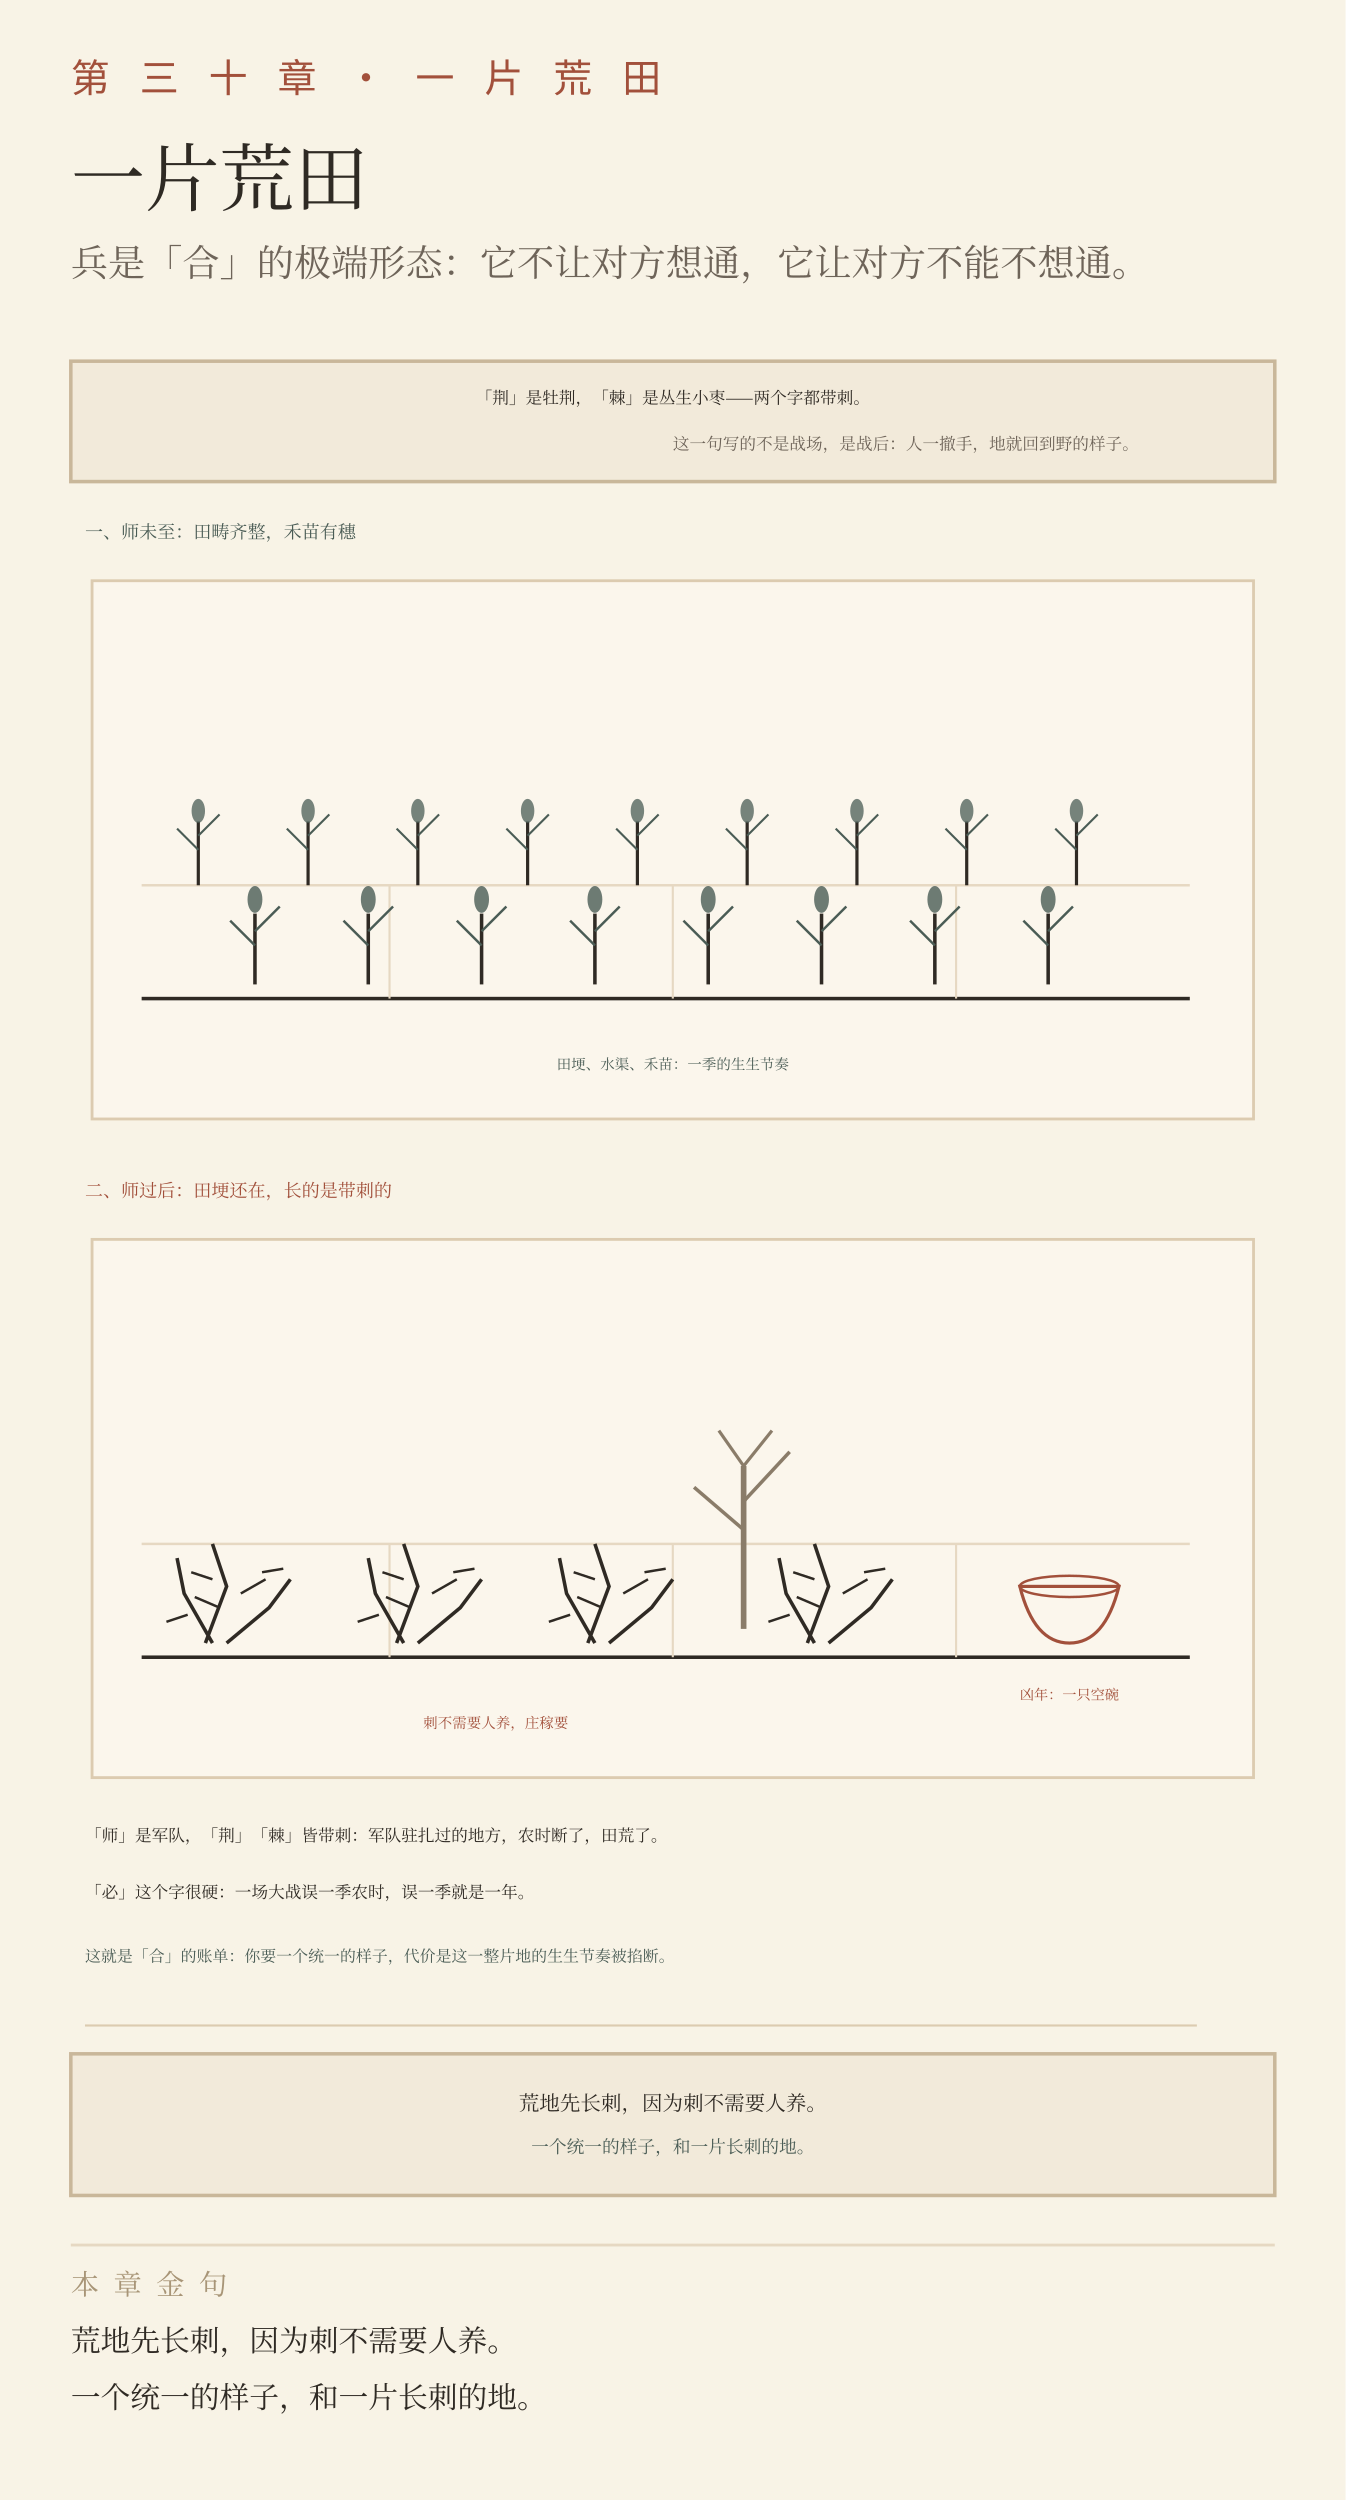
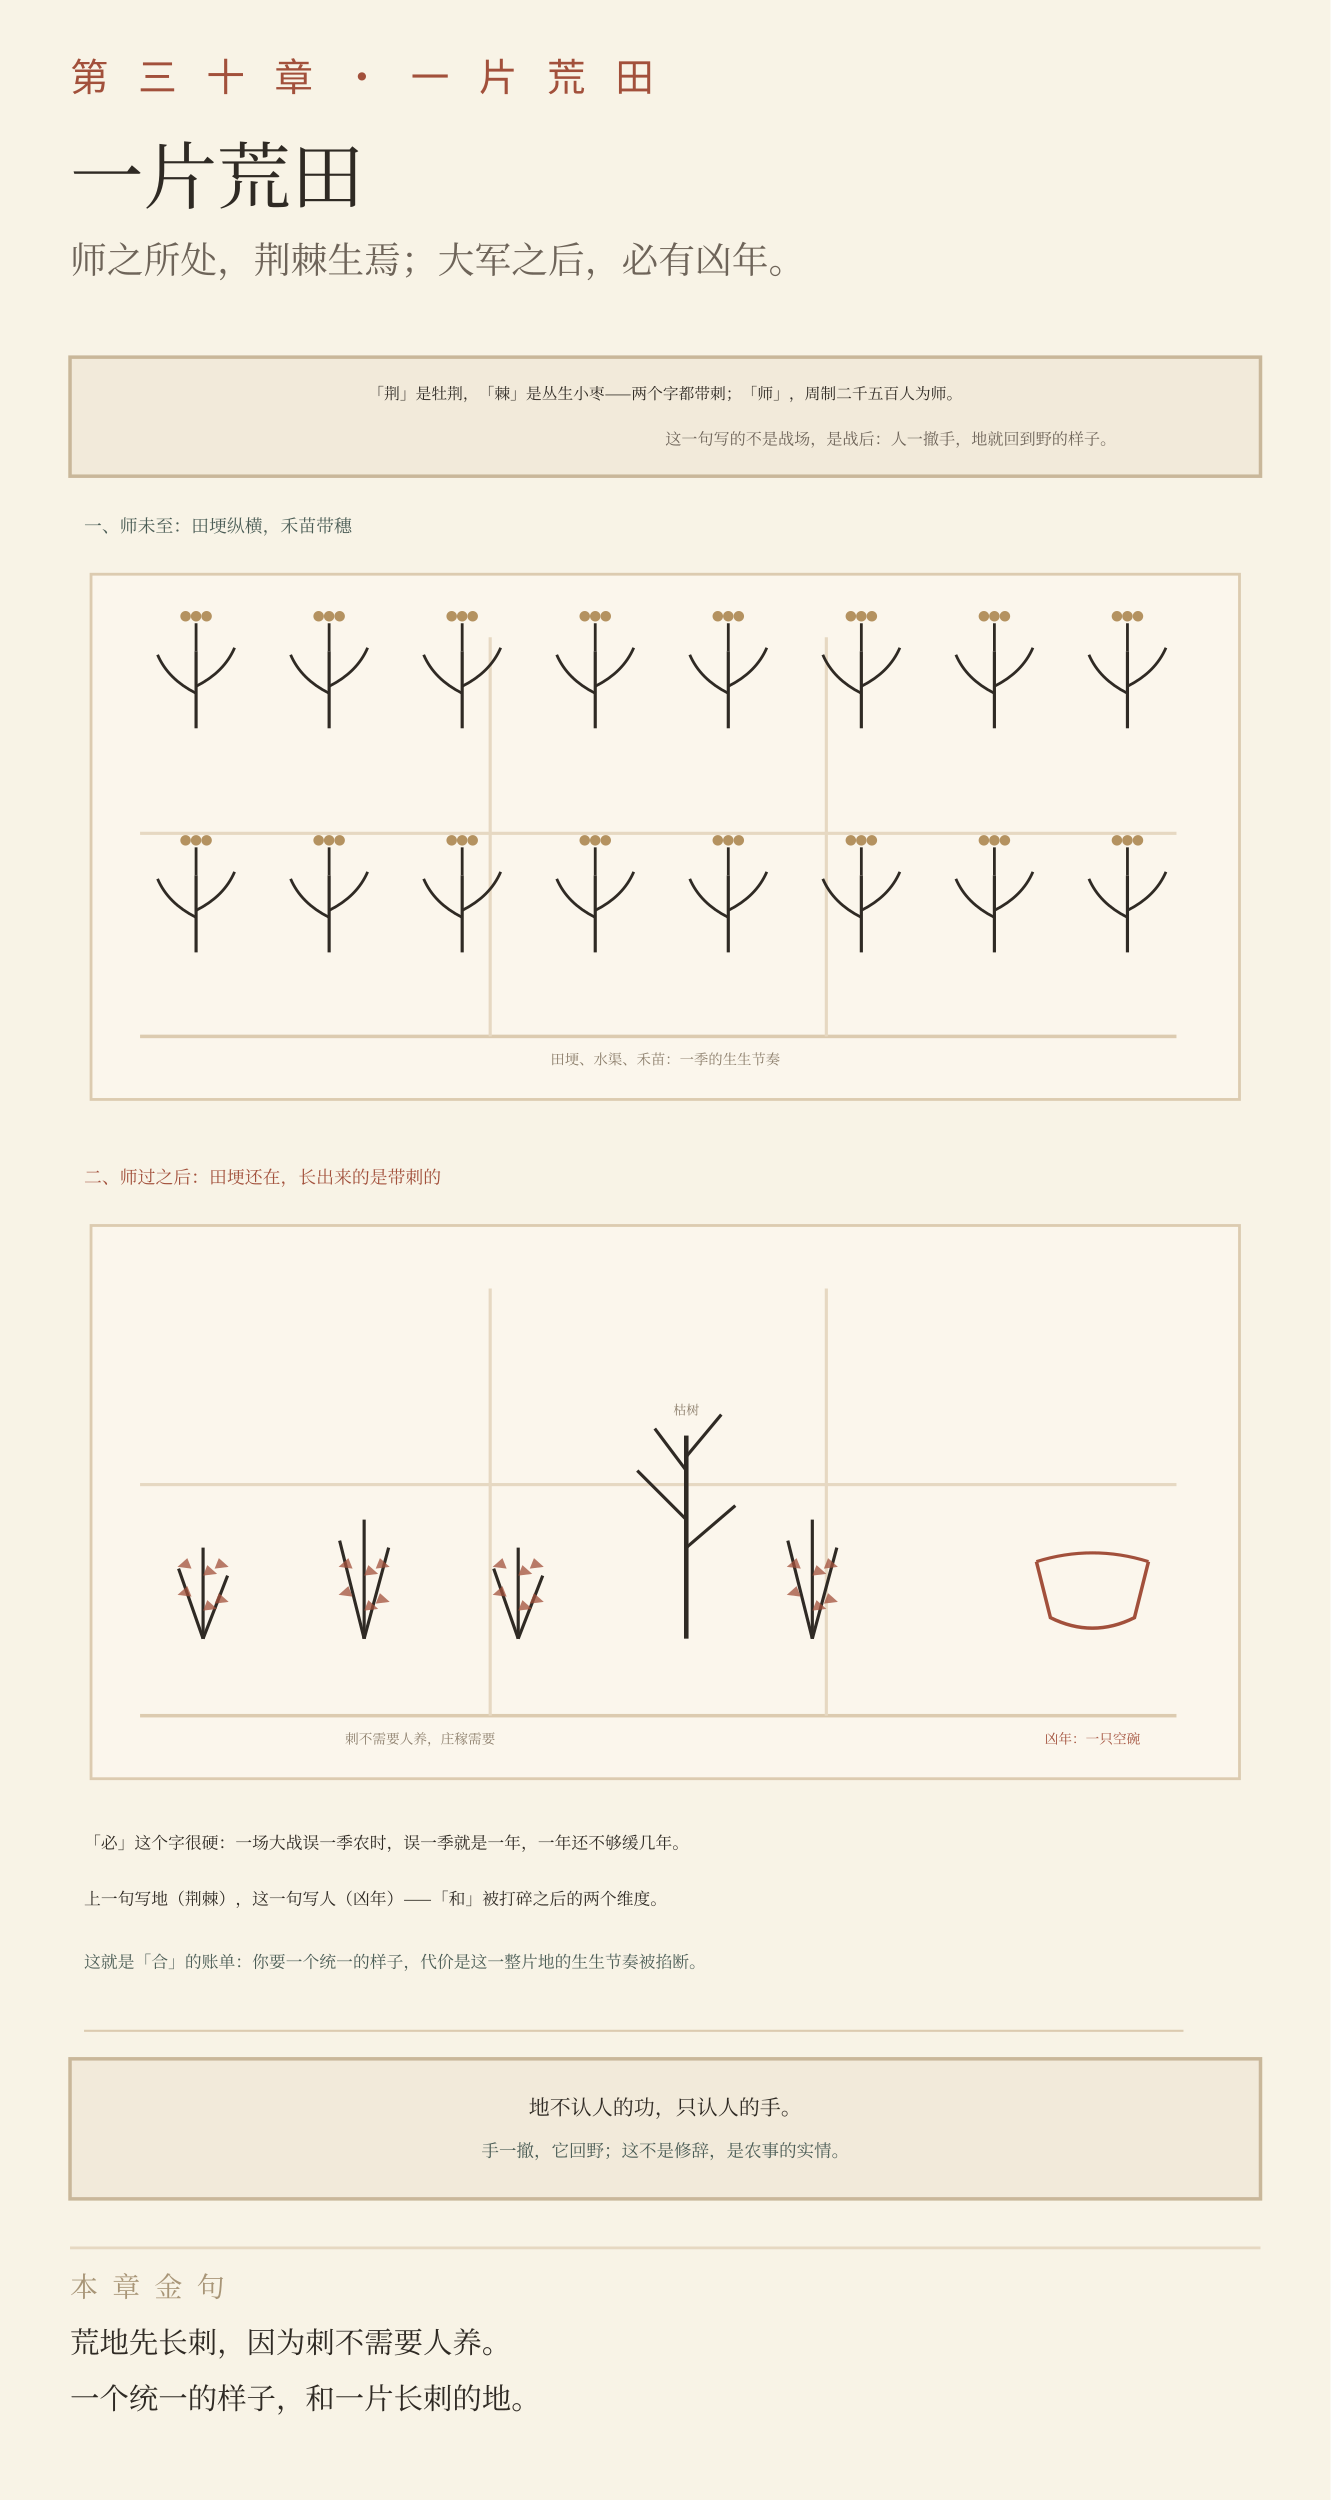
- <svg xmlns="http://www.w3.org/2000/svg" viewBox="0 0 380 706" role="img" aria-label="师之所处，荆棘生焉；大军之后，必有凶年" font-family="'Noto Serif CJK SC','Noto Serif SC','Songti SC',serif">
+ <svg xmlns="http://www.w3.org/2000/svg" viewBox="0 0 380 714" role="img" aria-label="人一撤手，地就回到野的样子" font-family="'Noto Serif CJK SC','Noto Serif SC','Songti SC',serif">
  <defs>
    <marker id="arr" viewBox="0 0 10 10" refX="9" refY="5" markerWidth="6" markerHeight="6" orient="auto">
      <path d="M0 0 L10 5 L0 10 z" fill="#6E6459" />
    </marker>
    <marker id="arr2" viewBox="0 0 10 10" refX="9" refY="5" markerWidth="6" markerHeight="6" orient="auto">
      <path d="M0 0 L10 5 L0 10 z" fill="#4A5C55" />
    </marker>
    <marker id="arrL" viewBox="0 0 10 10" refX="1" refY="5" markerWidth="6" markerHeight="6" orient="auto">
      <path d="M10 0 L0 5 L10 10 z" fill="#4A5C55" />
    </marker>
    <marker id="arrS" viewBox="0 0 10 10" refX="9" refY="5" markerWidth="6" markerHeight="6" orient="auto">
      <path d="M0 0 L10 5 L0 10 z" fill="#A2503B" />
    </marker>
  </defs>
-   <rect x="0" y="0" width="380" height="706" fill="#F8F3E6" />
+   <rect x="0" y="0" width="380" height="714" fill="#F8F3E6" />
  <text x="20" y="26" font-size="11" fill="#A2503B" font-family="'Noto Sans CJK SC','Noto Sans SC',sans-serif" letter-spacing="3">第 三 十 章 · 一 片 荒 田</text>
  <text x="20" y="58" font-size="21" fill="#2F2A24">一片荒田</text>
-   <text x="20" y="78" font-size="10.5" fill="#6E6459">兵是「合」的极端形态：它不让对方想通，它让对方不能不想通。</text>
+   <text x="20" y="78" font-size="10.5" fill="#6E6459">师之所处，荆棘生焉；大军之后，必有凶年。</text>
  <rect x="20" y="102" width="340" height="34" fill="#F2EADA" stroke="#C9B79A" stroke-width="1.0" />
-   <text x="190" y="114" font-size="4.7" fill="#2F2A24" text-anchor="middle">「荆」是牡荆，「棘」是丛生小枣——两个字都带刺。</text>
-   <text x="190" y="127" font-size="4.7" fill="#6E6459">这一句写的不是战场，是战后：人一撤手，地就回到野的样子。</text>
-   <text x="24" y="152" font-size="5.1" fill="#4A5C55">一、师未至：田畴齐整，禾苗有穗</text>
-   <rect x="26" y="164" width="328" height="152" fill="#FBF6EC" stroke="#DCCBB0" stroke-width="0.8" />
-   <line x1="40" y1="282" x2="336" y2="282" stroke="#2F2A24" stroke-width="1.0" />
-   <line x1="40" y1="250" x2="336" y2="250" stroke="#E6D8C2" stroke-width="0.7" />
-   <line x1="110" y1="250" x2="110" y2="282" stroke="#E6D8C2" stroke-width="0.6" />
-   <line x1="190" y1="250" x2="190" y2="282" stroke="#E6D8C2" stroke-width="0.6" />
-   <line x1="270" y1="250" x2="270" y2="282" stroke="#E6D8C2" stroke-width="0.6" />
-   <line x1="56" y1="250" x2="56" y2="232" stroke="#2F2A24" stroke-width="0.9" />
-   <path d="M56,240 l-6,-6 M56,236 l6,-6" fill="none" stroke="#4A5C55" stroke-width="0.6" />
-   <ellipse cx="56" cy="229" rx="1.9" ry="3.4" fill="#4A5C55" opacity="0.75" />
-   <line x1="87" y1="250" x2="87" y2="232" stroke="#2F2A24" stroke-width="0.9" />
-   <path d="M87,240 l-6,-6 M87,236 l6,-6" fill="none" stroke="#4A5C55" stroke-width="0.6" />
-   <ellipse cx="87" cy="229" rx="1.9" ry="3.4" fill="#4A5C55" opacity="0.75" />
-   <line x1="118" y1="250" x2="118" y2="232" stroke="#2F2A24" stroke-width="0.9" />
-   <path d="M118,240 l-6,-6 M118,236 l6,-6" fill="none" stroke="#4A5C55" stroke-width="0.6" />
-   <ellipse cx="118" cy="229" rx="1.9" ry="3.4" fill="#4A5C55" opacity="0.75" />
-   <line x1="149" y1="250" x2="149" y2="232" stroke="#2F2A24" stroke-width="0.9" />
-   <path d="M149,240 l-6,-6 M149,236 l6,-6" fill="none" stroke="#4A5C55" stroke-width="0.6" />
-   <ellipse cx="149" cy="229" rx="1.9" ry="3.4" fill="#4A5C55" opacity="0.75" />
-   <line x1="180" y1="250" x2="180" y2="232" stroke="#2F2A24" stroke-width="0.9" />
-   <path d="M180,240 l-6,-6 M180,236 l6,-6" fill="none" stroke="#4A5C55" stroke-width="0.6" />
-   <ellipse cx="180" cy="229" rx="1.9" ry="3.4" fill="#4A5C55" opacity="0.75" />
-   <line x1="211" y1="250" x2="211" y2="232" stroke="#2F2A24" stroke-width="0.9" />
-   <path d="M211,240 l-6,-6 M211,236 l6,-6" fill="none" stroke="#4A5C55" stroke-width="0.6" />
-   <ellipse cx="211" cy="229" rx="1.9" ry="3.4" fill="#4A5C55" opacity="0.75" />
-   <line x1="242" y1="250" x2="242" y2="232" stroke="#2F2A24" stroke-width="0.9" />
-   <path d="M242,240 l-6,-6 M242,236 l6,-6" fill="none" stroke="#4A5C55" stroke-width="0.6" />
-   <ellipse cx="242" cy="229" rx="1.9" ry="3.4" fill="#4A5C55" opacity="0.75" />
-   <line x1="273" y1="250" x2="273" y2="232" stroke="#2F2A24" stroke-width="0.9" />
-   <path d="M273,240 l-6,-6 M273,236 l6,-6" fill="none" stroke="#4A5C55" stroke-width="0.6" />
-   <ellipse cx="273" cy="229" rx="1.9" ry="3.4" fill="#4A5C55" opacity="0.75" />
-   <line x1="304" y1="250" x2="304" y2="232" stroke="#2F2A24" stroke-width="0.9" />
-   <path d="M304,240 l-6,-6 M304,236 l6,-6" fill="none" stroke="#4A5C55" stroke-width="0.6" />
-   <ellipse cx="304" cy="229" rx="1.9" ry="3.4" fill="#4A5C55" opacity="0.75" />
-   <line x1="72" y1="278" x2="72" y2="258" stroke="#2F2A24" stroke-width="1.0" />
-   <path d="M72,267 l-7,-7 M72,263 l7,-7" fill="none" stroke="#4A5C55" stroke-width="0.7" />
-   <ellipse cx="72" cy="254" rx="2.1" ry="3.8" fill="#4A5C55" opacity="0.8" />
-   <line x1="104" y1="278" x2="104" y2="258" stroke="#2F2A24" stroke-width="1.0" />
-   <path d="M104,267 l-7,-7 M104,263 l7,-7" fill="none" stroke="#4A5C55" stroke-width="0.7" />
-   <ellipse cx="104" cy="254" rx="2.1" ry="3.8" fill="#4A5C55" opacity="0.8" />
-   <line x1="136" y1="278" x2="136" y2="258" stroke="#2F2A24" stroke-width="1.0" />
-   <path d="M136,267 l-7,-7 M136,263 l7,-7" fill="none" stroke="#4A5C55" stroke-width="0.7" />
-   <ellipse cx="136" cy="254" rx="2.1" ry="3.8" fill="#4A5C55" opacity="0.8" />
-   <line x1="168" y1="278" x2="168" y2="258" stroke="#2F2A24" stroke-width="1.0" />
-   <path d="M168,267 l-7,-7 M168,263 l7,-7" fill="none" stroke="#4A5C55" stroke-width="0.7" />
-   <ellipse cx="168" cy="254" rx="2.1" ry="3.8" fill="#4A5C55" opacity="0.8" />
-   <line x1="200" y1="278" x2="200" y2="258" stroke="#2F2A24" stroke-width="1.0" />
-   <path d="M200,267 l-7,-7 M200,263 l7,-7" fill="none" stroke="#4A5C55" stroke-width="0.7" />
-   <ellipse cx="200" cy="254" rx="2.1" ry="3.8" fill="#4A5C55" opacity="0.8" />
-   <line x1="232" y1="278" x2="232" y2="258" stroke="#2F2A24" stroke-width="1.0" />
-   <path d="M232,267 l-7,-7 M232,263 l7,-7" fill="none" stroke="#4A5C55" stroke-width="0.7" />
-   <ellipse cx="232" cy="254" rx="2.1" ry="3.8" fill="#4A5C55" opacity="0.8" />
-   <line x1="264" y1="278" x2="264" y2="258" stroke="#2F2A24" stroke-width="1.0" />
-   <path d="M264,267 l-7,-7 M264,263 l7,-7" fill="none" stroke="#4A5C55" stroke-width="0.7" />
-   <ellipse cx="264" cy="254" rx="2.1" ry="3.8" fill="#4A5C55" opacity="0.8" />
-   <line x1="296" y1="278" x2="296" y2="258" stroke="#2F2A24" stroke-width="1.0" />
-   <path d="M296,267 l-7,-7 M296,263 l7,-7" fill="none" stroke="#4A5C55" stroke-width="0.7" />
-   <ellipse cx="296" cy="254" rx="2.1" ry="3.8" fill="#4A5C55" opacity="0.8" />
-   <text x="190" y="302" font-size="4.1" fill="#4A5C55" text-anchor="middle">田埂、水渠、禾苗：一季的生生节奏</text>
-   <text x="24" y="338" font-size="5.1" fill="#A2503B">二、师过后：田埂还在，长的是带刺的</text>
-   <rect x="26" y="350" width="328" height="152" fill="#FBF6EC" stroke="#DCCBB0" stroke-width="0.8" />
-   <line x1="40" y1="468" x2="336" y2="468" stroke="#2F2A24" stroke-width="1.0" />
-   <line x1="40" y1="436" x2="336" y2="436" stroke="#E6D8C2" stroke-width="0.7" />
-   <line x1="110" y1="436" x2="110" y2="468" stroke="#E6D8C2" stroke-width="0.6" />
-   <line x1="190" y1="436" x2="190" y2="468" stroke="#E6D8C2" stroke-width="0.6" />
-   <line x1="270" y1="436" x2="270" y2="468" stroke="#E6D8C2" stroke-width="0.6" />
-   <path d="M58,464 l6,-16 l-4,-12 M64,464 l12,-10 l6,-8 M60,464 l-8,-14 l-2,-10" fill="none" stroke="#2F2A24" stroke-width="1.0" />
-   <path d="M62,454 l-7,-3 M60,446 l-6,-2 M68,450 l7,-4 M74,444 l6,-1 M53,456 l-6,2" fill="none" stroke="#2F2A24" stroke-width="0.7" />
-   <path d="M112,464 l6,-16 l-4,-12 M118,464 l12,-10 l6,-8 M114,464 l-8,-14 l-2,-10" fill="none" stroke="#2F2A24" stroke-width="1.0" />
-   <path d="M116,454 l-7,-3 M114,446 l-6,-2 M122,450 l7,-4 M128,444 l6,-1 M107,456 l-6,2" fill="none" stroke="#2F2A24" stroke-width="0.7" />
-   <path d="M166,464 l6,-16 l-4,-12 M172,464 l12,-10 l6,-8 M168,464 l-8,-14 l-2,-10" fill="none" stroke="#2F2A24" stroke-width="1.0" />
-   <path d="M170,454 l-7,-3 M168,446 l-6,-2 M176,450 l7,-4 M182,444 l6,-1 M161,456 l-6,2" fill="none" stroke="#2F2A24" stroke-width="0.7" />
-   <path d="M228,464 l6,-16 l-4,-12 M234,464 l12,-10 l6,-8 M230,464 l-8,-14 l-2,-10" fill="none" stroke="#2F2A24" stroke-width="1.0" />
-   <path d="M232,454 l-7,-3 M230,446 l-6,-2 M238,450 l7,-4 M244,444 l6,-1 M223,456 l-6,2" fill="none" stroke="#2F2A24" stroke-width="0.7" />
-   <line x1="210" y1="460" x2="210" y2="414" stroke="#8A7C69" stroke-width="1.6" />
-   <path d="M210,432 l-14,-12 M210,424 l13,-14" fill="none" stroke="#8A7C69" stroke-width="1.0" />
-   <path d="M210,414 l-7,-10 M210,414 l8,-10" fill="none" stroke="#8A7C69" stroke-width="0.9" />
-   <path d="M288,448 q4,16 14,16 q10,0 14,-16 Z" fill="none" stroke="#A2503B" stroke-width="0.9" />
-   <ellipse cx="302" cy="448" rx="14" ry="3" fill="none" stroke="#A2503B" stroke-width="0.7" />
-   <text x="302" y="480" font-size="4.0" fill="#A2503B" text-anchor="middle">凶年：一只空碗</text>
-   <text x="140" y="488" font-size="4.1" fill="#A2503B" text-anchor="middle">刺不需要人养，庄稼要</text>
-   <text x="24" y="520" font-size="4.7" fill="#2F2A24">「师」是军队，「荆」「棘」皆带刺：军队驻扎过的地方，农时断了，田荒了。</text>
-   <text x="24" y="536" font-size="4.7" fill="#2F2A24">「必」这个字很硬：一场大战误一季农时，误一季就是一年。</text>
-   <text x="24" y="554" font-size="4.5" fill="#4A5C55">这就是「合」的账单：你要一个统一的样子，代价是这一整片地的生生节奏被掐断。</text>
-   <line x1="24" y1="572" x2="338" y2="572" stroke="#DCCBB0" stroke-width="0.6" />
-   <rect x="20" y="580" width="340" height="40" fill="#F2EADA" stroke="#C9B79A" stroke-width="1.0" />
-   <text x="190" y="596" font-size="5.8" fill="#2F2A24" text-anchor="middle">荒地先长刺，因为刺不需要人养。</text>
-   <text x="190" y="608" font-size="5.0" fill="#4A5C55" text-anchor="middle">一个统一的样子，和一片长刺的地。</text>
-   <line x1="20" y1="634" x2="360" y2="634" stroke="#E6D8C2" stroke-width="0.8" />
-   <text x="20" y="648" font-size="8.0" fill="#A89577" letter-spacing="1">本 章 金 句</text>
-   <text x="20" y="664" font-size="8.4" fill="#2F2A24">荒地先长刺，因为刺不需要人养。</text>
-   <text x="20" y="680" font-size="8.4" fill="#2F2A24">一个统一的样子，和一片长刺的地。</text>
+   <text x="190" y="114" font-size="4.5" fill="#2F2A24" text-anchor="middle">「荆」是牡荆，「棘」是丛生小枣——两个字都带刺；「师」，周制二千五百人为师。</text>
+   <text x="190" y="127" font-size="4.6" fill="#6E6459">这一句写的不是战场，是战后：人一撤手，地就回到野的样子。</text>
+   <text x="24" y="152" font-size="5.1" fill="#4A5C55">一、师未至：田埂纵横，禾苗带穗</text>
+   <rect x="26" y="164" width="328" height="150" fill="#FBF6EC" stroke="#DCCBB0" stroke-width="0.8" />
+   <line x1="40" y1="296" x2="336" y2="296" stroke="#DCCBB0" stroke-width="1.0" />
+   <line x1="140" y1="182" x2="140" y2="296" stroke="#E6D8C2" stroke-width="0.9" />
+   <line x1="236" y1="182" x2="236" y2="296" stroke="#E6D8C2" stroke-width="0.9" />
+   <line x1="40" y1="238" x2="336" y2="238" stroke="#E6D8C2" stroke-width="0.9" />
+   <line x1="56" y1="272" x2="56" y2="250" stroke="#2F2A24" stroke-width="0.9" />
+   <path d="M56,262 q-8,-4 -11,-11" fill="none" stroke="#2F2A24" stroke-width="0.8" />
+   <path d="M56,260 q8,-4 11,-11" fill="none" stroke="#2F2A24" stroke-width="0.8" />
+   <line x1="56" y1="250" x2="56" y2="242" stroke="#2F2A24" stroke-width="0.8" />
+   <circle cx="53" cy="240" r="1.5" fill="#B49260" stroke="none" />
+   <circle cx="56" cy="240" r="1.5" fill="#B49260" stroke="none" />
+   <circle cx="59" cy="240" r="1.5" fill="#B49260" stroke="none" />
+   <line x1="94" y1="272" x2="94" y2="250" stroke="#2F2A24" stroke-width="0.9" />
+   <path d="M94,262 q-8,-4 -11,-11" fill="none" stroke="#2F2A24" stroke-width="0.8" />
+   <path d="M94,260 q8,-4 11,-11" fill="none" stroke="#2F2A24" stroke-width="0.8" />
+   <line x1="94" y1="250" x2="94" y2="242" stroke="#2F2A24" stroke-width="0.8" />
+   <circle cx="91" cy="240" r="1.5" fill="#B49260" stroke="none" />
+   <circle cx="94" cy="240" r="1.5" fill="#B49260" stroke="none" />
+   <circle cx="97" cy="240" r="1.5" fill="#B49260" stroke="none" />
+   <line x1="132" y1="272" x2="132" y2="250" stroke="#2F2A24" stroke-width="0.9" />
+   <path d="M132,262 q-8,-4 -11,-11" fill="none" stroke="#2F2A24" stroke-width="0.8" />
+   <path d="M132,260 q8,-4 11,-11" fill="none" stroke="#2F2A24" stroke-width="0.8" />
+   <line x1="132" y1="250" x2="132" y2="242" stroke="#2F2A24" stroke-width="0.8" />
+   <circle cx="129" cy="240" r="1.5" fill="#B49260" stroke="none" />
+   <circle cx="132" cy="240" r="1.5" fill="#B49260" stroke="none" />
+   <circle cx="135" cy="240" r="1.5" fill="#B49260" stroke="none" />
+   <line x1="170" y1="272" x2="170" y2="250" stroke="#2F2A24" stroke-width="0.9" />
+   <path d="M170,262 q-8,-4 -11,-11" fill="none" stroke="#2F2A24" stroke-width="0.8" />
+   <path d="M170,260 q8,-4 11,-11" fill="none" stroke="#2F2A24" stroke-width="0.8" />
+   <line x1="170" y1="250" x2="170" y2="242" stroke="#2F2A24" stroke-width="0.8" />
+   <circle cx="167" cy="240" r="1.5" fill="#B49260" stroke="none" />
+   <circle cx="170" cy="240" r="1.5" fill="#B49260" stroke="none" />
+   <circle cx="173" cy="240" r="1.5" fill="#B49260" stroke="none" />
+   <line x1="208" y1="272" x2="208" y2="250" stroke="#2F2A24" stroke-width="0.9" />
+   <path d="M208,262 q-8,-4 -11,-11" fill="none" stroke="#2F2A24" stroke-width="0.8" />
+   <path d="M208,260 q8,-4 11,-11" fill="none" stroke="#2F2A24" stroke-width="0.8" />
+   <line x1="208" y1="250" x2="208" y2="242" stroke="#2F2A24" stroke-width="0.8" />
+   <circle cx="205" cy="240" r="1.5" fill="#B49260" stroke="none" />
+   <circle cx="208" cy="240" r="1.5" fill="#B49260" stroke="none" />
+   <circle cx="211" cy="240" r="1.5" fill="#B49260" stroke="none" />
+   <line x1="246" y1="272" x2="246" y2="250" stroke="#2F2A24" stroke-width="0.9" />
+   <path d="M246,262 q-8,-4 -11,-11" fill="none" stroke="#2F2A24" stroke-width="0.8" />
+   <path d="M246,260 q8,-4 11,-11" fill="none" stroke="#2F2A24" stroke-width="0.8" />
+   <line x1="246" y1="250" x2="246" y2="242" stroke="#2F2A24" stroke-width="0.8" />
+   <circle cx="243" cy="240" r="1.5" fill="#B49260" stroke="none" />
+   <circle cx="246" cy="240" r="1.5" fill="#B49260" stroke="none" />
+   <circle cx="249" cy="240" r="1.5" fill="#B49260" stroke="none" />
+   <line x1="284" y1="272" x2="284" y2="250" stroke="#2F2A24" stroke-width="0.9" />
+   <path d="M284,262 q-8,-4 -11,-11" fill="none" stroke="#2F2A24" stroke-width="0.8" />
+   <path d="M284,260 q8,-4 11,-11" fill="none" stroke="#2F2A24" stroke-width="0.8" />
+   <line x1="284" y1="250" x2="284" y2="242" stroke="#2F2A24" stroke-width="0.8" />
+   <circle cx="281" cy="240" r="1.5" fill="#B49260" stroke="none" />
+   <circle cx="284" cy="240" r="1.5" fill="#B49260" stroke="none" />
+   <circle cx="287" cy="240" r="1.5" fill="#B49260" stroke="none" />
+   <line x1="322" y1="272" x2="322" y2="250" stroke="#2F2A24" stroke-width="0.9" />
+   <path d="M322,262 q-8,-4 -11,-11" fill="none" stroke="#2F2A24" stroke-width="0.8" />
+   <path d="M322,260 q8,-4 11,-11" fill="none" stroke="#2F2A24" stroke-width="0.8" />
+   <line x1="322" y1="250" x2="322" y2="242" stroke="#2F2A24" stroke-width="0.8" />
+   <circle cx="319" cy="240" r="1.5" fill="#B49260" stroke="none" />
+   <circle cx="322" cy="240" r="1.5" fill="#B49260" stroke="none" />
+   <circle cx="325" cy="240" r="1.5" fill="#B49260" stroke="none" />
+   <line x1="56" y1="208" x2="56" y2="186" stroke="#2F2A24" stroke-width="0.9" />
+   <path d="M56,198 q-8,-4 -11,-11" fill="none" stroke="#2F2A24" stroke-width="0.8" />
+   <path d="M56,196 q8,-4 11,-11" fill="none" stroke="#2F2A24" stroke-width="0.8" />
+   <line x1="56" y1="186" x2="56" y2="178" stroke="#2F2A24" stroke-width="0.8" />
+   <circle cx="53" cy="176" r="1.5" fill="#B49260" stroke="none" />
+   <circle cx="56" cy="176" r="1.5" fill="#B49260" stroke="none" />
+   <circle cx="59" cy="176" r="1.5" fill="#B49260" stroke="none" />
+   <line x1="94" y1="208" x2="94" y2="186" stroke="#2F2A24" stroke-width="0.9" />
+   <path d="M94,198 q-8,-4 -11,-11" fill="none" stroke="#2F2A24" stroke-width="0.8" />
+   <path d="M94,196 q8,-4 11,-11" fill="none" stroke="#2F2A24" stroke-width="0.8" />
+   <line x1="94" y1="186" x2="94" y2="178" stroke="#2F2A24" stroke-width="0.8" />
+   <circle cx="91" cy="176" r="1.5" fill="#B49260" stroke="none" />
+   <circle cx="94" cy="176" r="1.5" fill="#B49260" stroke="none" />
+   <circle cx="97" cy="176" r="1.5" fill="#B49260" stroke="none" />
+   <line x1="132" y1="208" x2="132" y2="186" stroke="#2F2A24" stroke-width="0.9" />
+   <path d="M132,198 q-8,-4 -11,-11" fill="none" stroke="#2F2A24" stroke-width="0.8" />
+   <path d="M132,196 q8,-4 11,-11" fill="none" stroke="#2F2A24" stroke-width="0.8" />
+   <line x1="132" y1="186" x2="132" y2="178" stroke="#2F2A24" stroke-width="0.8" />
+   <circle cx="129" cy="176" r="1.5" fill="#B49260" stroke="none" />
+   <circle cx="132" cy="176" r="1.5" fill="#B49260" stroke="none" />
+   <circle cx="135" cy="176" r="1.5" fill="#B49260" stroke="none" />
+   <line x1="170" y1="208" x2="170" y2="186" stroke="#2F2A24" stroke-width="0.9" />
+   <path d="M170,198 q-8,-4 -11,-11" fill="none" stroke="#2F2A24" stroke-width="0.8" />
+   <path d="M170,196 q8,-4 11,-11" fill="none" stroke="#2F2A24" stroke-width="0.8" />
+   <line x1="170" y1="186" x2="170" y2="178" stroke="#2F2A24" stroke-width="0.8" />
+   <circle cx="167" cy="176" r="1.5" fill="#B49260" stroke="none" />
+   <circle cx="170" cy="176" r="1.5" fill="#B49260" stroke="none" />
+   <circle cx="173" cy="176" r="1.5" fill="#B49260" stroke="none" />
+   <line x1="208" y1="208" x2="208" y2="186" stroke="#2F2A24" stroke-width="0.9" />
+   <path d="M208,198 q-8,-4 -11,-11" fill="none" stroke="#2F2A24" stroke-width="0.8" />
+   <path d="M208,196 q8,-4 11,-11" fill="none" stroke="#2F2A24" stroke-width="0.8" />
+   <line x1="208" y1="186" x2="208" y2="178" stroke="#2F2A24" stroke-width="0.8" />
+   <circle cx="205" cy="176" r="1.5" fill="#B49260" stroke="none" />
+   <circle cx="208" cy="176" r="1.5" fill="#B49260" stroke="none" />
+   <circle cx="211" cy="176" r="1.5" fill="#B49260" stroke="none" />
+   <line x1="246" y1="208" x2="246" y2="186" stroke="#2F2A24" stroke-width="0.9" />
+   <path d="M246,198 q-8,-4 -11,-11" fill="none" stroke="#2F2A24" stroke-width="0.8" />
+   <path d="M246,196 q8,-4 11,-11" fill="none" stroke="#2F2A24" stroke-width="0.8" />
+   <line x1="246" y1="186" x2="246" y2="178" stroke="#2F2A24" stroke-width="0.8" />
+   <circle cx="243" cy="176" r="1.5" fill="#B49260" stroke="none" />
+   <circle cx="246" cy="176" r="1.5" fill="#B49260" stroke="none" />
+   <circle cx="249" cy="176" r="1.5" fill="#B49260" stroke="none" />
+   <line x1="284" y1="208" x2="284" y2="186" stroke="#2F2A24" stroke-width="0.9" />
+   <path d="M284,198 q-8,-4 -11,-11" fill="none" stroke="#2F2A24" stroke-width="0.8" />
+   <path d="M284,196 q8,-4 11,-11" fill="none" stroke="#2F2A24" stroke-width="0.8" />
+   <line x1="284" y1="186" x2="284" y2="178" stroke="#2F2A24" stroke-width="0.8" />
+   <circle cx="281" cy="176" r="1.5" fill="#B49260" stroke="none" />
+   <circle cx="284" cy="176" r="1.5" fill="#B49260" stroke="none" />
+   <circle cx="287" cy="176" r="1.5" fill="#B49260" stroke="none" />
+   <line x1="322" y1="208" x2="322" y2="186" stroke="#2F2A24" stroke-width="0.9" />
+   <path d="M322,198 q-8,-4 -11,-11" fill="none" stroke="#2F2A24" stroke-width="0.8" />
+   <path d="M322,196 q8,-4 11,-11" fill="none" stroke="#2F2A24" stroke-width="0.8" />
+   <line x1="322" y1="186" x2="322" y2="178" stroke="#2F2A24" stroke-width="0.8" />
+   <circle cx="319" cy="176" r="1.5" fill="#B49260" stroke="none" />
+   <circle cx="322" cy="176" r="1.5" fill="#B49260" stroke="none" />
+   <circle cx="325" cy="176" r="1.5" fill="#B49260" stroke="none" />
+   <text x="190" y="304" font-size="4.1" fill="#8A7C69" text-anchor="middle">田埂、水渠、禾苗：一季的生生节奏</text>
+   <text x="24" y="338" font-size="5.1" fill="#A2503B">二、师过之后：田埂还在，长出来的是带刺的</text>
+   <rect x="26" y="350" width="328" height="158" fill="#FBF6EC" stroke="#DCCBB0" stroke-width="0.8" />
+   <line x1="40" y1="490" x2="336" y2="490" stroke="#DCCBB0" stroke-width="1.0" />
+   <line x1="140" y1="368" x2="140" y2="490" stroke="#E6D8C2" stroke-width="0.9" />
+   <line x1="236" y1="368" x2="236" y2="490" stroke="#E6D8C2" stroke-width="0.9" />
+   <line x1="40" y1="424" x2="336" y2="424" stroke="#E6D8C2" stroke-width="0.9" />
+   <path d="M58,468 L51,448" stroke="#2F2A24" stroke-width="0.9" />
+   <path d="M58,468 L58,442" stroke="#2F2A24" stroke-width="0.9" />
+   <path d="M58,468 L65,450" stroke="#2F2A24" stroke-width="0.9" />
+   <polygon points="54.7,456 50.7,455.5 53.5,453" fill="#A2503B" stroke="none" opacity="0.75" />
+   <polygon points="54.7,448 50.7,447.5 53.5,445" fill="#A2503B" stroke="none" opacity="0.75" />
+   <polygon points="58.0,460 62.0,459.5 59.2,457" fill="#A2503B" stroke="none" opacity="0.75" />
+   <polygon points="58.0,450 62.0,449.5 59.2,447" fill="#A2503B" stroke="none" opacity="0.75" />
+   <polygon points="61.3,458 65.3,457.5 62.5,455" fill="#A2503B" stroke="none" opacity="0.75" />
+   <polygon points="61.3,448 65.3,447.5 62.5,445" fill="#A2503B" stroke="none" opacity="0.75" />
+   <path d="M104,468 L97,440" stroke="#2F2A24" stroke-width="0.9" />
+   <path d="M104,468 L104,434" stroke="#2F2A24" stroke-width="0.9" />
+   <path d="M104,468 L111,442" stroke="#2F2A24" stroke-width="0.9" />
+   <polygon points="100.7,456 96.7,455.5 99.5,453" fill="#A2503B" stroke="none" opacity="0.75" />
+   <polygon points="100.7,448 96.7,447.5 99.5,445" fill="#A2503B" stroke="none" opacity="0.75" />
+   <polygon points="104.0,460 108.0,459.5 105.2,457" fill="#A2503B" stroke="none" opacity="0.75" />
+   <polygon points="104.0,450 108.0,449.5 105.2,447" fill="#A2503B" stroke="none" opacity="0.75" />
+   <polygon points="107.3,458 111.3,457.5 108.5,455" fill="#A2503B" stroke="none" opacity="0.75" />
+   <polygon points="107.3,448 111.3,447.5 108.5,445" fill="#A2503B" stroke="none" opacity="0.75" />
+   <path d="M148,468 L141,448" stroke="#2F2A24" stroke-width="0.9" />
+   <path d="M148,468 L148,442" stroke="#2F2A24" stroke-width="0.9" />
+   <path d="M148,468 L155,450" stroke="#2F2A24" stroke-width="0.9" />
+   <polygon points="144.7,456 140.7,455.5 143.5,453" fill="#A2503B" stroke="none" opacity="0.75" />
+   <polygon points="144.7,448 140.7,447.5 143.5,445" fill="#A2503B" stroke="none" opacity="0.75" />
+   <polygon points="148.0,460 152.0,459.5 149.2,457" fill="#A2503B" stroke="none" opacity="0.75" />
+   <polygon points="148.0,450 152.0,449.5 149.2,447" fill="#A2503B" stroke="none" opacity="0.75" />
+   <polygon points="151.3,458 155.3,457.5 152.5,455" fill="#A2503B" stroke="none" opacity="0.75" />
+   <polygon points="151.3,448 155.3,447.5 152.5,445" fill="#A2503B" stroke="none" opacity="0.75" />
+   <path d="M232,468 L225,440" stroke="#2F2A24" stroke-width="0.9" />
+   <path d="M232,468 L232,434" stroke="#2F2A24" stroke-width="0.9" />
+   <path d="M232,468 L239,442" stroke="#2F2A24" stroke-width="0.9" />
+   <polygon points="228.7,456 224.7,455.5 227.5,453" fill="#A2503B" stroke="none" opacity="0.75" />
+   <polygon points="228.7,448 224.7,447.5 227.5,445" fill="#A2503B" stroke="none" opacity="0.75" />
+   <polygon points="232.0,460 236.0,459.5 233.2,457" fill="#A2503B" stroke="none" opacity="0.75" />
+   <polygon points="232.0,450 236.0,449.5 233.2,447" fill="#A2503B" stroke="none" opacity="0.75" />
+   <polygon points="235.3,458 239.3,457.5 236.5,455" fill="#A2503B" stroke="none" opacity="0.75" />
+   <polygon points="235.3,448 239.3,447.5 236.5,445" fill="#A2503B" stroke="none" opacity="0.75" />
+   <line x1="196" y1="468" x2="196" y2="410" stroke="#2F2A24" stroke-width="1.3" />
+   <path d="M196,434 l-14,-14 M196,442 l14,-12 M196,420 l-9,-12 M196,416 l10,-12" stroke="#2F2A24" stroke-width="0.9" fill="none" />
+   <path d="M296,446 L300,462 Q312,468 324,462 L328,446" fill="none" stroke="#A2503B" stroke-width="1.0" />
+   <path d="M296,446 Q312,441 328,446" fill="none" stroke="#A2503B" stroke-width="0.9" />
+   <text x="196" y="404" font-size="3.7" fill="#8A7C69" text-anchor="middle">枯树</text>
+   <text x="312" y="498" font-size="3.9" fill="#A2503B" text-anchor="middle">凶年：一只空碗</text>
+   <text x="120" y="498" font-size="3.9" fill="#8A7C69" text-anchor="middle">刺不需要人养，庄稼需要</text>
+   <text x="24" y="528" font-size="4.8" fill="#2F2A24">「必」这个字很硬：一场大战误一季农时，误一季就是一年，一年还不够缓几年。</text>
+   <text x="24" y="544" font-size="4.8" fill="#2F2A24">上一句写地（荆棘），这一句写人（凶年）——「和」被打碎之后的两个维度。</text>
+   <text x="24" y="562" font-size="4.8" fill="#4A5C55">这就是「合」的账单：你要一个统一的样子，代价是这一整片地的生生节奏被掐断。</text>
+   <line x1="24" y1="580" x2="338" y2="580" stroke="#DCCBB0" stroke-width="0.6" />
+   <rect x="20" y="588" width="340" height="40" fill="#F2EADA" stroke="#C9B79A" stroke-width="1.0" />
+   <text x="190" y="604" font-size="6.0" fill="#2F2A24" text-anchor="middle">地不认人的功，只认人的手。</text>
+   <text x="190" y="616" font-size="5.0" fill="#4A5C55" text-anchor="middle">手一撤，它回野；这不是修辞，是农事的实情。</text>
+   <line x1="20" y1="642" x2="360" y2="642" stroke="#E6D8C2" stroke-width="0.8" />
+   <text x="20" y="656" font-size="8.0" fill="#A89577" letter-spacing="1">本 章 金 句</text>
+   <text x="20" y="672" font-size="8.4" fill="#2F2A24">荒地先长刺，因为刺不需要人养。</text>
+   <text x="20" y="688" font-size="8.4" fill="#2F2A24">一个统一的样子，和一片长刺的地。</text>
</svg>
